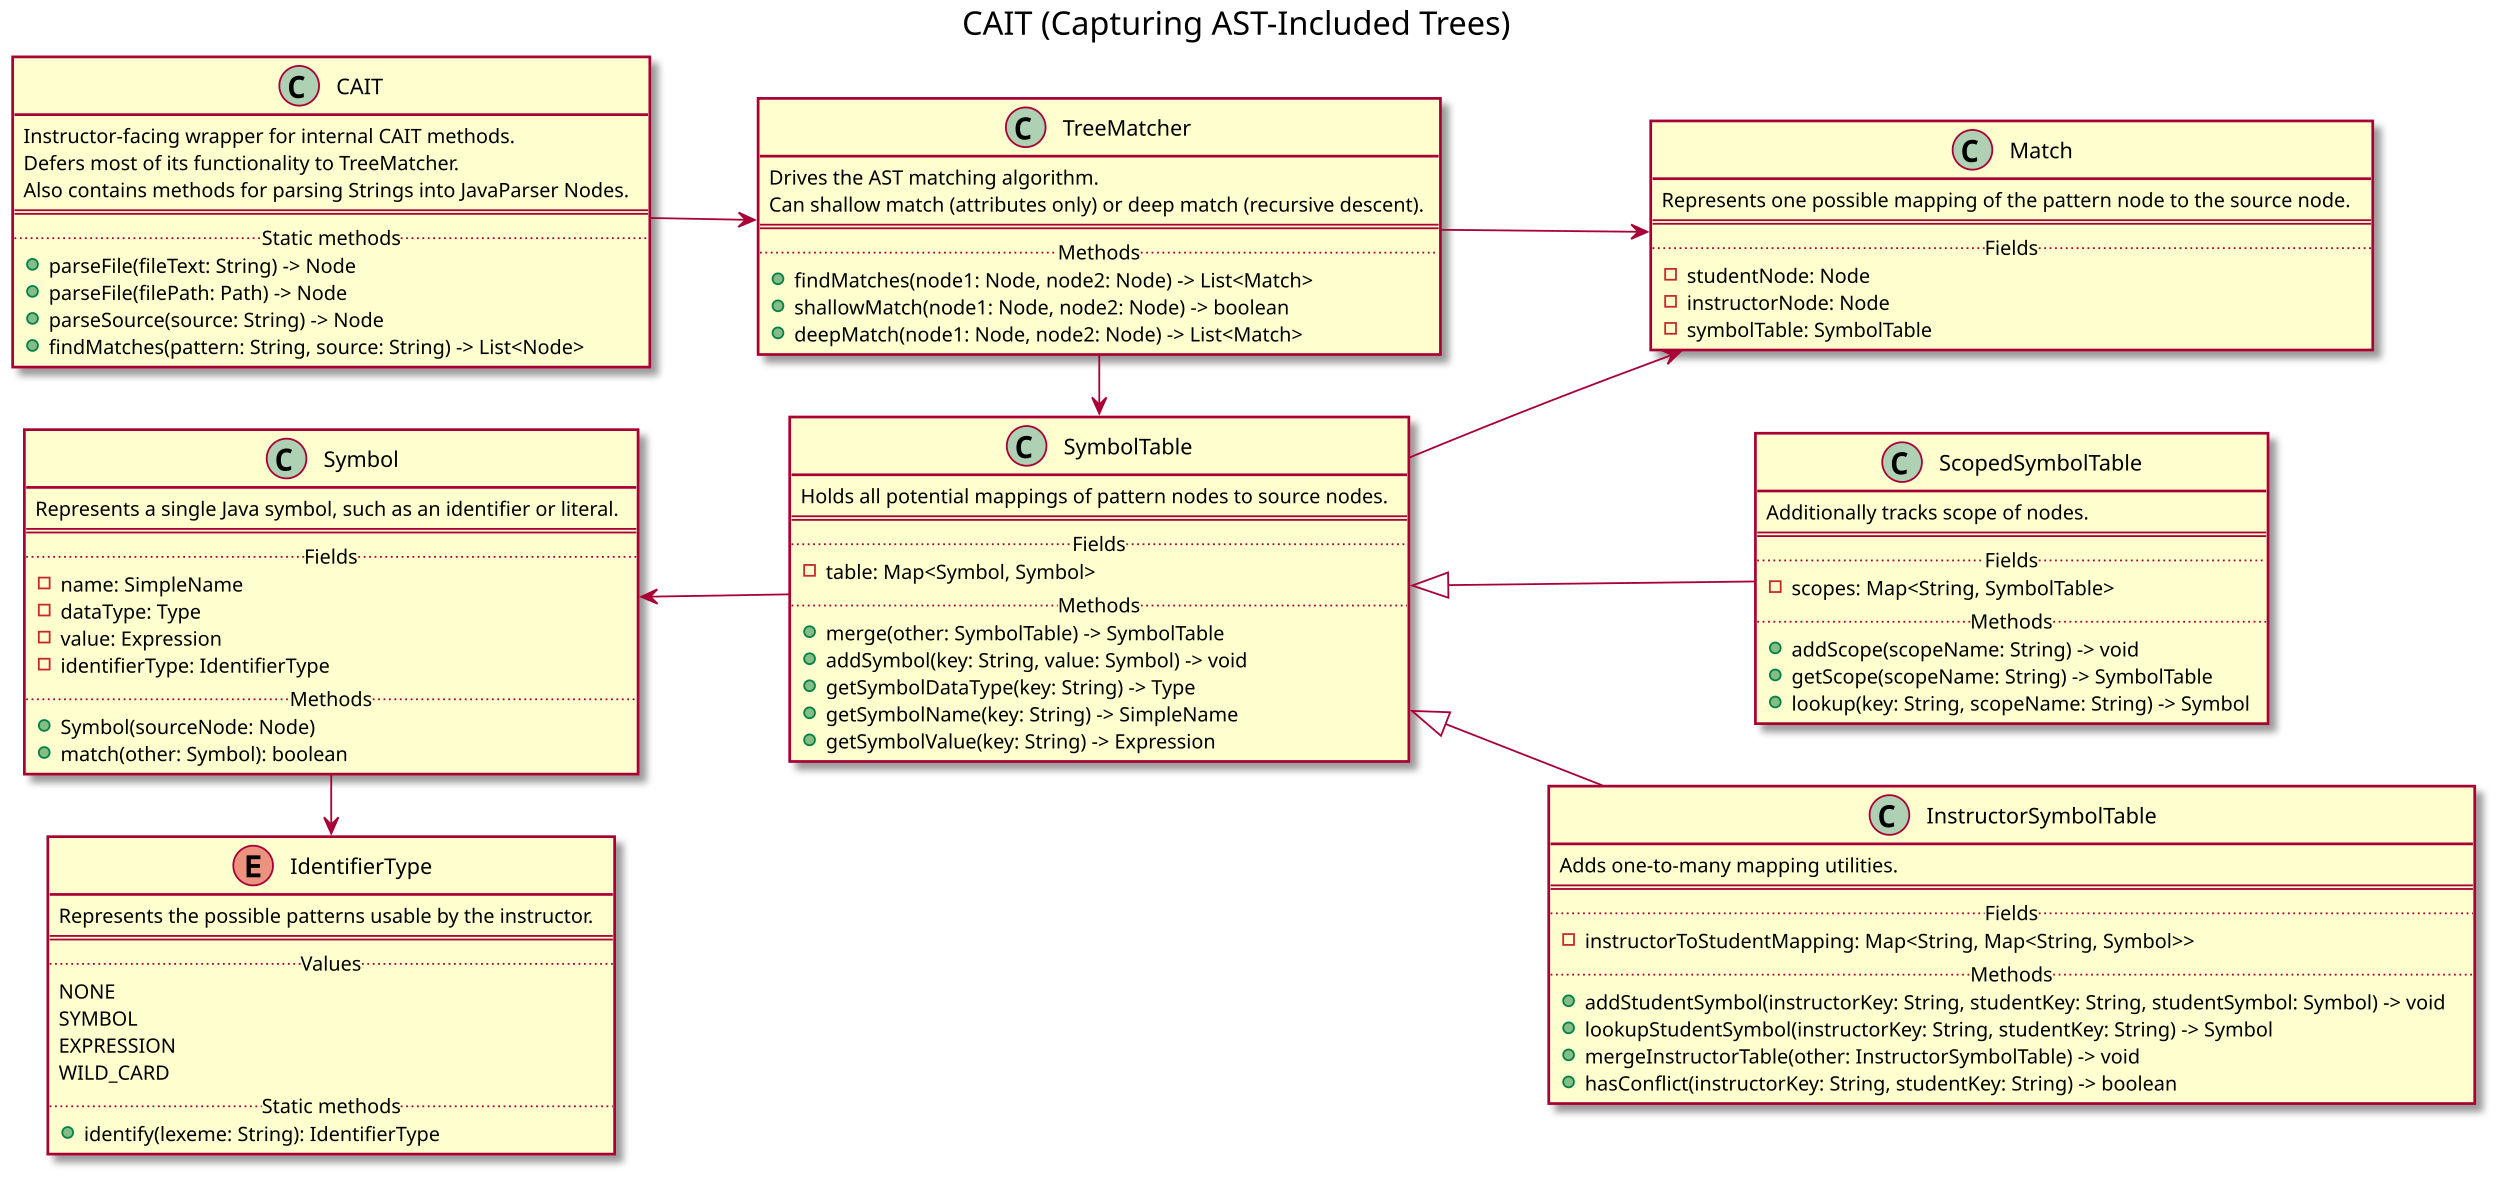
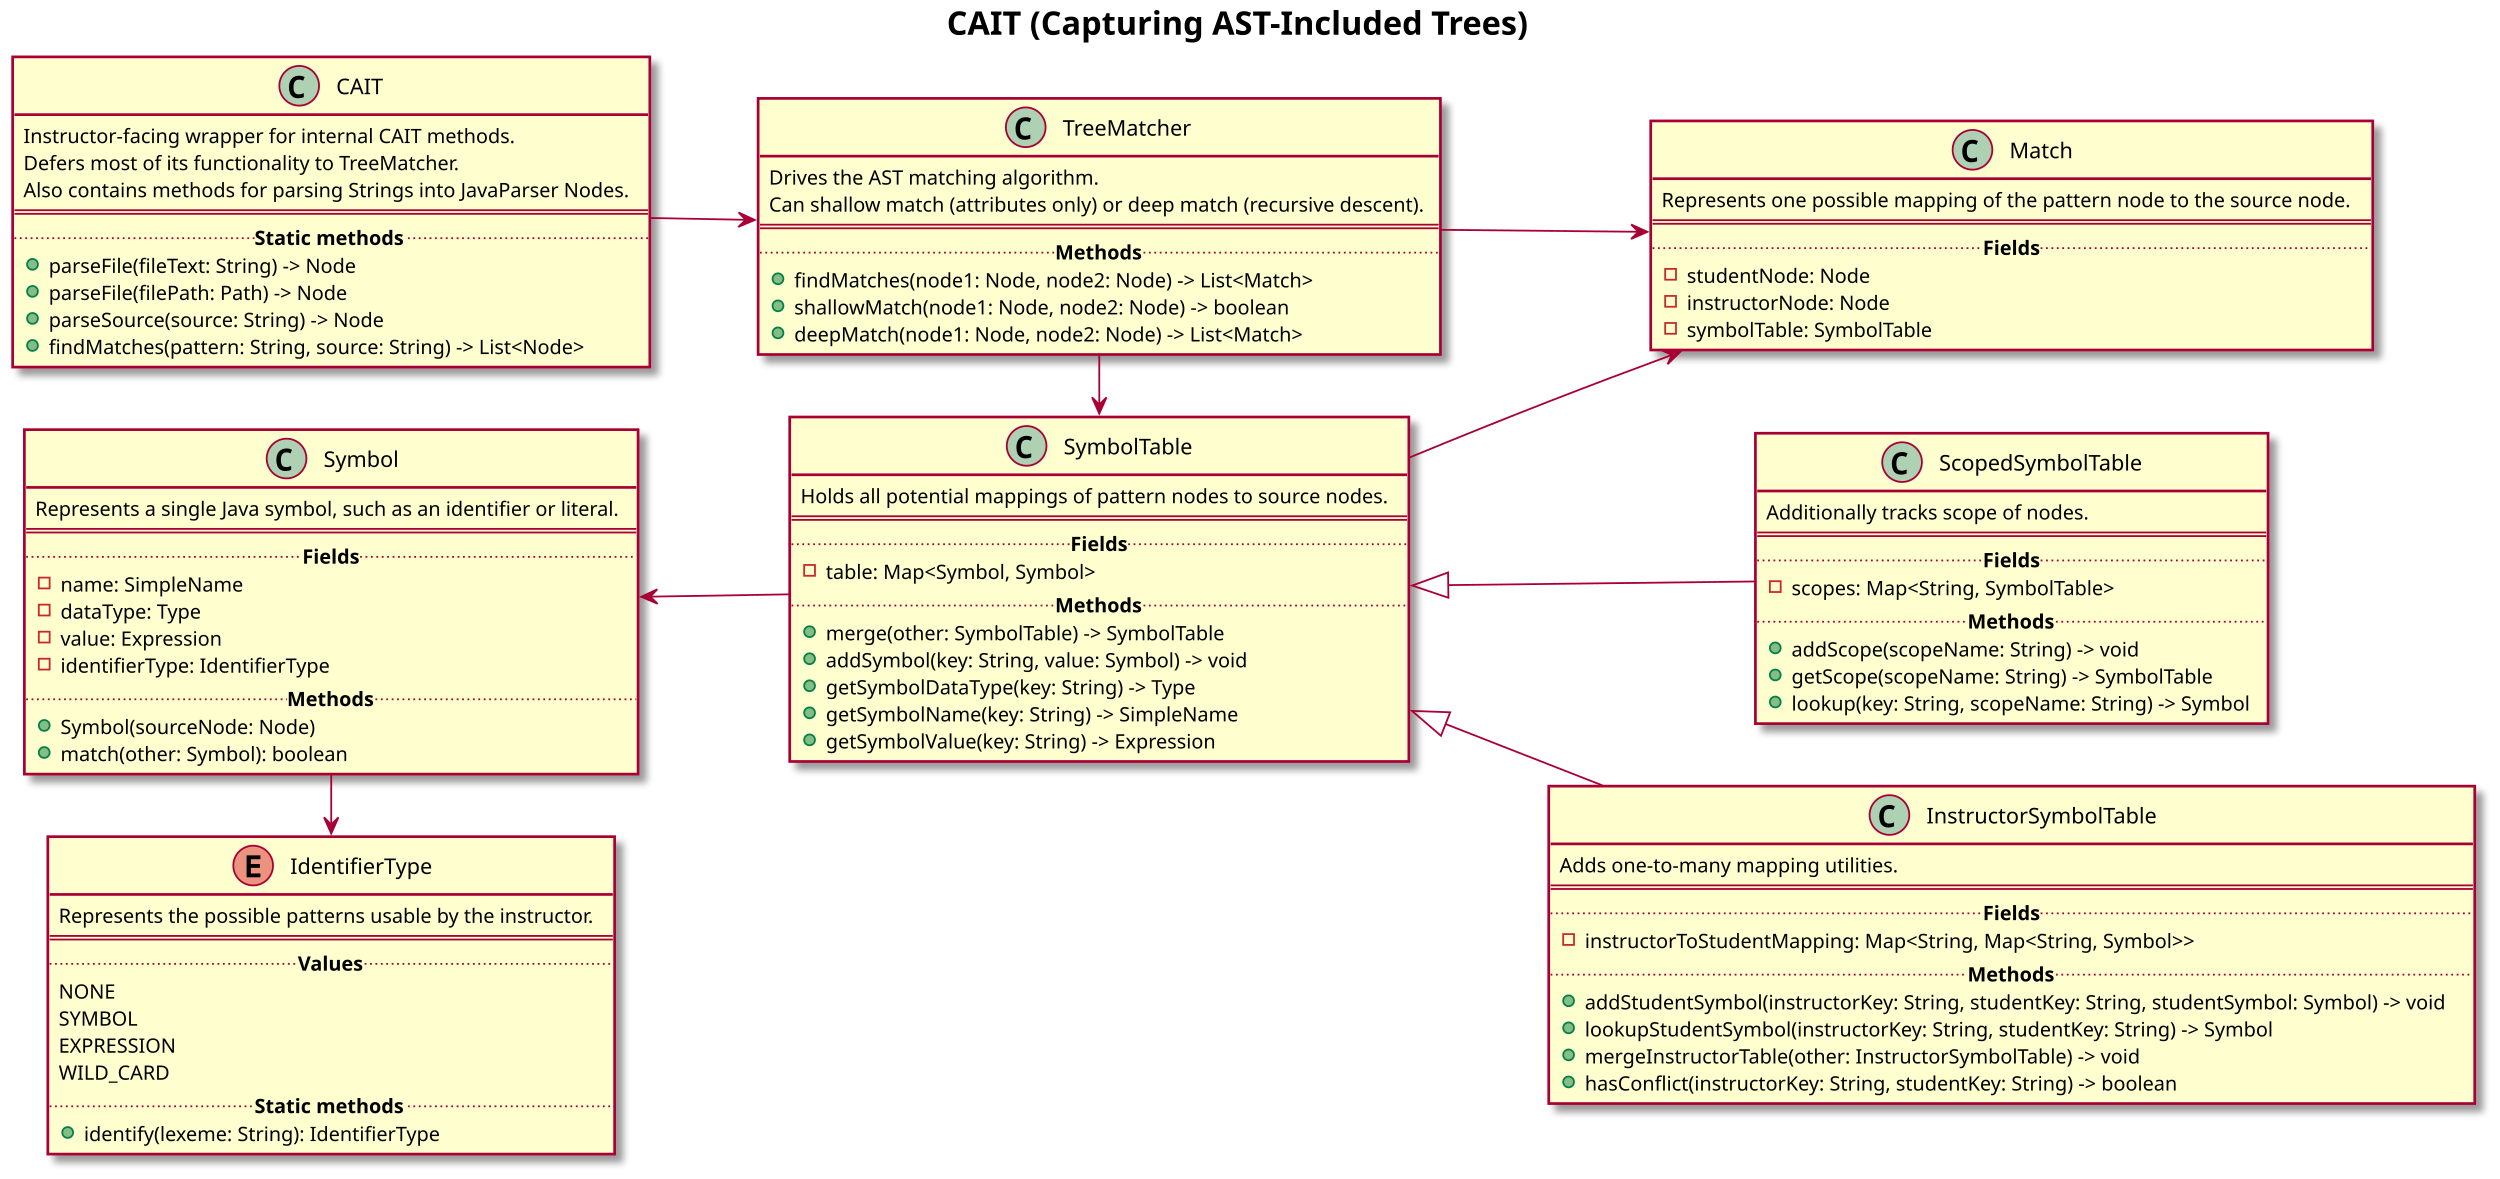
<svg xmlns="http://www.w3.org/2000/svg" contentScriptType="application/ecmascript" contentStyleType="text/css" height="653px" preserveAspectRatio="none" style="width:1385px;height:653px;" version="1.1" viewBox="0 0 1385 653" width="1385px" zoomAndPan="magnify">
  <defs>
-     <filter height="300%" id="fzi50mi8k3bl7" width="300%" x="-1" y="-1">
+     <filter height="300%" id="f17iw0mfngsf4l" width="300%" x="-1" y="-1">
      <feGaussianBlur result="blurOut" stdDeviation="2.0" />
      <feColorMatrix in="blurOut" result="blurOut2" type="matrix" values="0 0 0 0 0 0 0 0 0 0 0 0 0 0 0 0 0 0 .4 0" />
      <feOffset dx="4.0" dy="4.0" in="blurOut2" result="blurOut3" />
      <feBlend in="SourceGraphic" in2="blurOut3" mode="normal" />
    </filter>
  </defs>
  <g>
-     <text fill="#000000" font-family="sans-serif" font-size="18" lengthAdjust="spacing" textLength="306" x="533" y="19.242">CAIT (Capturing AST-Included Trees)</text>
-     <rect codeLine="6" fill="#FEFECE" filter="url(#fzi50mi8k3bl7)" height="171.855" id="CAIT" style="stroke:#A80036;stroke-width:1.5;" width="353" x="7" y="31.516" />
+     <text fill="#000000" font-family="sans-serif" font-size="18" font-weight="bold" lengthAdjust="spacing" textLength="323" x="524.5" y="19.242">CAIT (Capturing AST-Included Trees)</text>
+     <rect codeLine="6" fill="#FEFECE" filter="url(#f17iw0mfngsf4l)" height="171.855" id="CAIT" style="stroke:#A80036;stroke-width:1.5;" width="353" x="7" y="31.516" />
    <ellipse cx="165.75" cy="47.516" fill="#ADD1B2" rx="11" ry="11" style="stroke:#A80036;stroke-width:1.0;" />
    <path d="M165.219,54.438 Q163.469,54.438 162.328,53.703 Q161.203,52.953 160.641,51.61 Q160.094,50.25 160.094,48.453 Q160.094,46.422 160.75,44.969 Q161.406,43.516 162.688,42.735 Q163.969,41.953 165.844,41.953 Q166.734,41.953 167.406,42.141 Q168.078,42.313 168.766,42.657 L167.953,44.672 Q167.328,44.36 166.781,44.235 Q166.25,44.11 165.766,44.11 Q164.594,44.11 163.891,44.641 Q163.188,45.172 162.891,46.125 Q162.594,47.078 162.594,48.344 Q162.594,50.36 163.312,51.328 Q164.031,52.282 165.625,52.282 Q166.219,52.282 166.844,52.125 Q167.469,51.969 168.297,51.594 L168.297,53.813 Q167.562,54.125 166.766,54.282 Q165.984,54.438 165.219,54.438 Z " fill="#000000" />
    <text fill="#000000" font-family="sans-serif" font-size="12" lengthAdjust="spacing" textLength="27" x="186.25" y="52.172">CAIT</text>
    <line style="stroke:#A80036;stroke-width:1.5;" x1="8" x2="359" y1="63.516" y2="63.516" />
    <text fill="#000000" font-family="sans-serif" font-size="11" lengthAdjust="spacing" textLength="279" x="13" y="79.275">Instructor-facing wrapper for internal CAIT methods.</text>
    <text fill="#000000" font-family="sans-serif" font-size="11" lengthAdjust="spacing" textLength="247" x="13" y="94.257">Defers most of its functionality to TreeMatcher.</text>
    <text fill="#000000" font-family="sans-serif" font-size="11" lengthAdjust="spacing" textLength="341" x="13" y="109.239">Also contains methods for parsing Strings into JavaParser Nodes.</text>
    <line style="stroke:#A80036;stroke-width:1.0;" x1="8" x2="359" y1="116.462" y2="116.462" />
    <line style="stroke:#A80036;stroke-width:1.0;" x1="8" x2="359" y1="118.462" y2="118.462" />
    <ellipse cx="18" cy="146.443" fill="#84BE84" rx="3" ry="3" style="stroke:#038048;stroke-width:1.0;" />
    <text fill="#000000" font-family="sans-serif" font-size="11" lengthAdjust="spacing" textLength="173" x="27" y="151.202">parseFile(fileText: String) -&gt; Node</text>
    <ellipse cx="18" cy="161.425" fill="#84BE84" rx="3" ry="3" style="stroke:#038048;stroke-width:1.0;" />
    <text fill="#000000" font-family="sans-serif" font-size="11" lengthAdjust="spacing" textLength="167" x="27" y="166.184">parseFile(filePath: Path) -&gt; Node</text>
    <ellipse cx="18" cy="176.407" fill="#84BE84" rx="3" ry="3" style="stroke:#038048;stroke-width:1.0;" />
    <text fill="#000000" font-family="sans-serif" font-size="11" lengthAdjust="spacing" textLength="188" x="27" y="181.166">parseSource(source: String) -&gt; Node</text>
    <ellipse cx="18" cy="191.389" fill="#84BE84" rx="3" ry="3" style="stroke:#038048;stroke-width:1.0;" />
    <text fill="#000000" font-family="sans-serif" font-size="11" lengthAdjust="spacing" textLength="300" x="27" y="196.148">findMatches(pattern: String, source: String) -&gt; List&lt;Node&gt;</text>
-     <line style="stroke:#A80036;stroke-width:1.0;stroke-dasharray:1.0,2.0;" x1="8" x2="145" y1="131.952" y2="131.952" />
-     <text fill="#000000" font-family="sans-serif" font-size="11" lengthAdjust="spacing" textLength="77" x="145" y="135.72">Static methods</text>
-     <line style="stroke:#A80036;stroke-width:1.0;stroke-dasharray:1.0,2.0;" x1="222" x2="359" y1="131.952" y2="131.952" />
-     <rect codeLine="18" fill="#FEFECE" filter="url(#fzi50mi8k3bl7)" height="141.891" id="TreeMatcher" style="stroke:#A80036;stroke-width:1.5;" width="378" x="420" y="54.506" />
+     <line style="stroke:#A80036;stroke-width:1.0;stroke-dasharray:1.0,2.0;" x1="8" x2="141" y1="131.952" y2="131.952" />
+     <text fill="#000000" font-family="sans-serif" font-size="11" font-weight="bold" lengthAdjust="spacing" textLength="85" x="141" y="135.72">Static methods</text>
+     <line style="stroke:#A80036;stroke-width:1.0;stroke-dasharray:1.0,2.0;" x1="226" x2="359" y1="131.952" y2="131.952" />
+     <rect codeLine="18" fill="#FEFECE" filter="url(#f17iw0mfngsf4l)" height="141.891" id="TreeMatcher" style="stroke:#A80036;stroke-width:1.5;" width="378" x="420" y="54.506" />
    <ellipse cx="568.25" cy="70.506" fill="#ADD1B2" rx="11" ry="11" style="stroke:#A80036;stroke-width:1.0;" />
    <path d="M567.719,77.428 Q565.969,77.428 564.828,76.693 Q563.703,75.943 563.141,74.6 Q562.594,73.24 562.594,71.443 Q562.594,69.412 563.25,67.959 Q563.906,66.506 565.188,65.725 Q566.469,64.943 568.344,64.943 Q569.234,64.943 569.906,65.131 Q570.578,65.303 571.266,65.647 L570.453,67.662 Q569.828,67.35 569.281,67.225 Q568.75,67.1 568.266,67.1 Q567.094,67.1 566.391,67.631 Q565.688,68.162 565.391,69.115 Q565.094,70.068 565.094,71.334 Q565.094,73.35 565.812,74.318 Q566.531,75.272 568.125,75.272 Q568.719,75.272 569.344,75.115 Q569.969,74.959 570.797,74.584 L570.797,76.803 Q570.062,77.115 569.266,77.272 Q568.484,77.428 567.719,77.428 Z " fill="#000000" />
    <text fill="#000000" font-family="sans-serif" font-size="12" lengthAdjust="spacing" textLength="73" x="588.75" y="75.162">TreeMatcher</text>
    <line style="stroke:#A80036;stroke-width:1.5;" x1="421" x2="797" y1="86.506" y2="86.506" />
    <text fill="#000000" font-family="sans-serif" font-size="11" lengthAdjust="spacing" textLength="185" x="426" y="102.265">Drives the AST matching algorithm.</text>
    <text fill="#000000" font-family="sans-serif" font-size="11" lengthAdjust="spacing" textLength="366" x="426" y="117.247">Can shallow match (attributes only) or deep match (recursive descent).</text>
    <line style="stroke:#A80036;stroke-width:1.0;" x1="421" x2="797" y1="124.47" y2="124.47" />
    <line style="stroke:#A80036;stroke-width:1.0;" x1="421" x2="797" y1="126.47" y2="126.47" />
    <ellipse cx="431" cy="154.452" fill="#84BE84" rx="3" ry="3" style="stroke:#038048;stroke-width:1.0;" />
    <text fill="#000000" font-family="sans-serif" font-size="11" lengthAdjust="spacing" textLength="288" x="440" y="159.21">findMatches(node1: Node, node2: Node) -&gt; List&lt;Match&gt;</text>
    <ellipse cx="431" cy="169.433" fill="#84BE84" rx="3" ry="3" style="stroke:#038048;stroke-width:1.0;" />
    <text fill="#000000" font-family="sans-serif" font-size="11" lengthAdjust="spacing" textLength="277" x="440" y="174.192">shallowMatch(node1: Node, node2: Node) -&gt; boolean</text>
    <ellipse cx="431" cy="184.415" fill="#84BE84" rx="3" ry="3" style="stroke:#038048;stroke-width:1.0;" />
    <text fill="#000000" font-family="sans-serif" font-size="11" lengthAdjust="spacing" textLength="282" x="440" y="189.174">deepMatch(node1: Node, node2: Node) -&gt; List&lt;Match&gt;</text>
-     <line style="stroke:#A80036;stroke-width:1.0;stroke-dasharray:1.0,2.0;" x1="421" x2="586" y1="139.961" y2="139.961" />
-     <text fill="#000000" font-family="sans-serif" font-size="11" lengthAdjust="spacing" textLength="46" x="586" y="143.728">Methods</text>
-     <line style="stroke:#A80036;stroke-width:1.0;stroke-dasharray:1.0,2.0;" x1="632" x2="797" y1="139.961" y2="139.961" />
-     <rect codeLine="28" fill="#FEFECE" filter="url(#fzi50mi8k3bl7)" height="126.909" id="Match" style="stroke:#A80036;stroke-width:1.5;" width="400" x="914.5" y="66.996" />
+     <line style="stroke:#A80036;stroke-width:1.0;stroke-dasharray:1.0,2.0;" x1="421" x2="584.5" y1="139.961" y2="139.961" />
+     <text fill="#000000" font-family="sans-serif" font-size="11" font-weight="bold" lengthAdjust="spacing" textLength="49" x="584.5" y="143.728">Methods</text>
+     <line style="stroke:#A80036;stroke-width:1.0;stroke-dasharray:1.0,2.0;" x1="633.5" x2="797" y1="139.961" y2="139.961" />
+     <rect codeLine="28" fill="#FEFECE" filter="url(#f17iw0mfngsf4l)" height="126.909" id="Match" style="stroke:#A80036;stroke-width:1.5;" width="400" x="914.5" y="66.996" />
    <ellipse cx="1092.75" cy="82.996" fill="#ADD1B2" rx="11" ry="11" style="stroke:#A80036;stroke-width:1.0;" />
    <path d="M1092.219,89.918 Q1090.469,89.918 1089.328,89.183 Q1088.203,88.433 1087.641,87.09 Q1087.094,85.73 1087.094,83.933 Q1087.094,81.902 1087.75,80.449 Q1088.406,78.996 1089.688,78.215 Q1090.969,77.433 1092.844,77.433 Q1093.734,77.433 1094.406,77.621 Q1095.078,77.793 1095.766,78.136 L1094.953,80.152 Q1094.328,79.84 1093.781,79.715 Q1093.25,79.59 1092.766,79.59 Q1091.594,79.59 1090.891,80.121 Q1090.188,80.652 1089.891,81.605 Q1089.594,82.558 1089.594,83.824 Q1089.594,85.84 1090.312,86.808 Q1091.031,87.761 1092.625,87.761 Q1093.219,87.761 1093.844,87.605 Q1094.469,87.449 1095.297,87.074 L1095.297,89.293 Q1094.562,89.605 1093.766,89.761 Q1092.984,89.918 1092.219,89.918 Z " fill="#000000" />
    <text fill="#000000" font-family="sans-serif" font-size="12" lengthAdjust="spacing" textLength="35" x="1113.25" y="87.652">Match</text>
    <line style="stroke:#A80036;stroke-width:1.5;" x1="915.5" x2="1313.5" y1="98.996" y2="98.996" />
    <text fill="#000000" font-family="sans-serif" font-size="11" lengthAdjust="spacing" textLength="388" x="920.5" y="114.755">Represents one possible mapping of the pattern node to the source node.</text>
    <line style="stroke:#A80036;stroke-width:1.0;" x1="915.5" x2="1313.5" y1="121.978" y2="121.978" />
    <line style="stroke:#A80036;stroke-width:1.0;" x1="915.5" x2="1313.5" y1="123.978" y2="123.978" />
    <rect fill="none" height="6" style="stroke:#C82930;stroke-width:1.0;" width="6" x="922.5" y="148.96" />
    <text fill="#000000" font-family="sans-serif" font-size="11" lengthAdjust="spacing" textLength="102" x="934.5" y="156.719">studentNode: Node</text>
    <rect fill="none" height="6" style="stroke:#C82930;stroke-width:1.0;" width="6" x="922.5" y="163.941" />
    <text fill="#000000" font-family="sans-serif" font-size="11" lengthAdjust="spacing" textLength="114" x="934.5" y="171.7">instructorNode: Node</text>
    <rect fill="none" height="6" style="stroke:#C82930;stroke-width:1.0;" width="6" x="922.5" y="178.923" />
    <text fill="#000000" font-family="sans-serif" font-size="11" lengthAdjust="spacing" textLength="139" x="934.5" y="186.682">symbolTable: SymbolTable</text>
-     <line style="stroke:#A80036;stroke-width:1.0;stroke-dasharray:1.0,2.0;" x1="915.5" x2="1099.5" y1="137.469" y2="137.469" />
-     <text fill="#000000" font-family="sans-serif" font-size="11" lengthAdjust="spacing" textLength="30" x="1099.5" y="141.237">Fields</text>
-     <line style="stroke:#A80036;stroke-width:1.0;stroke-dasharray:1.0,2.0;" x1="1129.5" x2="1313.5" y1="137.469" y2="137.469" />
-     <rect codeLine="37" fill="#FEFECE" filter="url(#fzi50mi8k3bl7)" height="190.837" id="SymbolTable" style="stroke:#A80036;stroke-width:1.5;" width="343" x="437.5" y="231.026" />
+     <line style="stroke:#A80036;stroke-width:1.0;stroke-dasharray:1.0,2.0;" x1="915.5" x2="1098.5" y1="137.469" y2="137.469" />
+     <text fill="#000000" font-family="sans-serif" font-size="11" font-weight="bold" lengthAdjust="spacing" textLength="32" x="1098.5" y="141.237">Fields</text>
+     <line style="stroke:#A80036;stroke-width:1.0;stroke-dasharray:1.0,2.0;" x1="1130.5" x2="1313.5" y1="137.469" y2="137.469" />
+     <rect codeLine="37" fill="#FEFECE" filter="url(#f17iw0mfngsf4l)" height="190.837" id="SymbolTable" style="stroke:#A80036;stroke-width:1.5;" width="343" x="437.5" y="231.026" />
    <ellipse cx="568.75" cy="247.026" fill="#ADD1B2" rx="11" ry="11" style="stroke:#A80036;stroke-width:1.0;" />
    <path d="M568.219,253.948 Q566.469,253.948 565.328,253.213 Q564.203,252.463 563.641,251.12 Q563.094,249.76 563.094,247.963 Q563.094,245.932 563.75,244.479 Q564.406,243.026 565.688,242.245 Q566.969,241.463 568.844,241.463 Q569.734,241.463 570.406,241.651 Q571.078,241.823 571.766,242.167 L570.953,244.182 Q570.328,243.87 569.781,243.745 Q569.25,243.62 568.766,243.62 Q567.594,243.62 566.891,244.151 Q566.188,244.682 565.891,245.635 Q565.594,246.588 565.594,247.854 Q565.594,249.87 566.312,250.838 Q567.031,251.792 568.625,251.792 Q569.219,251.792 569.844,251.635 Q570.469,251.479 571.297,251.104 L571.297,253.323 Q570.562,253.635 569.766,253.792 Q568.984,253.948 568.219,253.948 Z " fill="#000000" />
    <text fill="#000000" font-family="sans-serif" font-size="12" lengthAdjust="spacing" textLength="72" x="589.25" y="251.682">SymbolTable</text>
    <line style="stroke:#A80036;stroke-width:1.5;" x1="438.5" x2="779.5" y1="263.026" y2="263.026" />
    <text fill="#000000" font-family="sans-serif" font-size="11" lengthAdjust="spacing" textLength="331" x="443.5" y="278.785">Holds all potential mappings of pattern nodes to source nodes.</text>
    <line style="stroke:#A80036;stroke-width:1.0;" x1="438.5" x2="779.5" y1="286.008" y2="286.008" />
    <line style="stroke:#A80036;stroke-width:1.0;" x1="438.5" x2="779.5" y1="288.008" y2="288.008" />
    <rect fill="none" height="6" style="stroke:#C82930;stroke-width:1.0;" width="6" x="445.5" y="312.99" />
    <text fill="#000000" font-family="sans-serif" font-size="11" lengthAdjust="spacing" textLength="151" x="457.5" y="320.748">table: Map&lt;Symbol, Symbol&gt;</text>
-     <line style="stroke:#A80036;stroke-width:1.0;stroke-dasharray:1.0,2.0;" x1="438.5" x2="594" y1="301.499" y2="301.499" />
-     <text fill="#000000" font-family="sans-serif" font-size="11" lengthAdjust="spacing" textLength="30" x="594" y="305.267">Fields</text>
-     <line style="stroke:#A80036;stroke-width:1.0;stroke-dasharray:1.0,2.0;" x1="624" x2="779.5" y1="301.499" y2="301.499" />
+     <line style="stroke:#A80036;stroke-width:1.0;stroke-dasharray:1.0,2.0;" x1="438.5" x2="593" y1="301.499" y2="301.499" />
+     <text fill="#000000" font-family="sans-serif" font-size="11" font-weight="bold" lengthAdjust="spacing" textLength="32" x="593" y="305.267">Fields</text>
+     <line style="stroke:#A80036;stroke-width:1.0;stroke-dasharray:1.0,2.0;" x1="625" x2="779.5" y1="301.499" y2="301.499" />
    <ellipse cx="448.5" cy="349.953" fill="#84BE84" rx="3" ry="3" style="stroke:#038048;stroke-width:1.0;" />
    <text fill="#000000" font-family="sans-serif" font-size="11" lengthAdjust="spacing" textLength="225" x="457.5" y="354.712">merge(other: SymbolTable) -&gt; SymbolTable</text>
    <ellipse cx="448.5" cy="364.935" fill="#84BE84" rx="3" ry="3" style="stroke:#038048;stroke-width:1.0;" />
    <text fill="#000000" font-family="sans-serif" font-size="11" lengthAdjust="spacing" textLength="239" x="457.5" y="369.694">addSymbol(key: String, value: Symbol) -&gt; void</text>
    <ellipse cx="448.5" cy="379.917" fill="#84BE84" rx="3" ry="3" style="stroke:#038048;stroke-width:1.0;" />
    <text fill="#000000" font-family="sans-serif" font-size="11" lengthAdjust="spacing" textLength="208" x="457.5" y="384.676">getSymbolDataType(key: String) -&gt; Type</text>
    <ellipse cx="448.5" cy="394.899" fill="#84BE84" rx="3" ry="3" style="stroke:#038048;stroke-width:1.0;" />
    <text fill="#000000" font-family="sans-serif" font-size="11" lengthAdjust="spacing" textLength="229" x="457.5" y="399.658">getSymbolName(key: String) -&gt; SimpleName</text>
    <ellipse cx="448.5" cy="409.881" fill="#84BE84" rx="3" ry="3" style="stroke:#038048;stroke-width:1.0;" />
    <text fill="#000000" font-family="sans-serif" font-size="11" lengthAdjust="spacing" textLength="220" x="457.5" y="414.64">getSymbolValue(key: String) -&gt; Expression</text>
-     <line style="stroke:#A80036;stroke-width:1.0;stroke-dasharray:1.0,2.0;" x1="438.5" x2="586" y1="335.462" y2="335.462" />
-     <text fill="#000000" font-family="sans-serif" font-size="11" lengthAdjust="spacing" textLength="46" x="586" y="339.23">Methods</text>
-     <line style="stroke:#A80036;stroke-width:1.0;stroke-dasharray:1.0,2.0;" x1="632" x2="779.5" y1="335.462" y2="335.462" />
-     <rect codeLine="50" fill="#FEFECE" filter="url(#fzi50mi8k3bl7)" height="175.855" id="InstructorSymbolTable" style="stroke:#A80036;stroke-width:1.5;" width="513" x="858" y="435.516" />
+     <line style="stroke:#A80036;stroke-width:1.0;stroke-dasharray:1.0,2.0;" x1="438.5" x2="584.5" y1="335.462" y2="335.462" />
+     <text fill="#000000" font-family="sans-serif" font-size="11" font-weight="bold" lengthAdjust="spacing" textLength="49" x="584.5" y="339.23">Methods</text>
+     <line style="stroke:#A80036;stroke-width:1.0;stroke-dasharray:1.0,2.0;" x1="633.5" x2="779.5" y1="335.462" y2="335.462" />
+     <rect codeLine="50" fill="#FEFECE" filter="url(#f17iw0mfngsf4l)" height="175.855" id="InstructorSymbolTable" style="stroke:#A80036;stroke-width:1.5;" width="513" x="858" y="435.516" />
    <ellipse cx="1046.75" cy="451.516" fill="#ADD1B2" rx="11" ry="11" style="stroke:#A80036;stroke-width:1.0;" />
    <path d="M1046.219,458.438 Q1044.469,458.438 1043.328,457.703 Q1042.203,456.953 1041.641,455.61 Q1041.094,454.25 1041.094,452.453 Q1041.094,450.422 1041.75,448.969 Q1042.406,447.516 1043.688,446.735 Q1044.969,445.953 1046.844,445.953 Q1047.734,445.953 1048.406,446.141 Q1049.078,446.313 1049.766,446.656 L1048.953,448.672 Q1048.328,448.36 1047.781,448.235 Q1047.25,448.11 1046.766,448.11 Q1045.594,448.11 1044.891,448.641 Q1044.188,449.172 1043.891,450.125 Q1043.594,451.078 1043.594,452.344 Q1043.594,454.36 1044.312,455.328 Q1045.031,456.281 1046.625,456.281 Q1047.219,456.281 1047.844,456.125 Q1048.469,455.969 1049.297,455.594 L1049.297,457.813 Q1048.562,458.125 1047.766,458.281 Q1046.984,458.438 1046.219,458.438 Z " fill="#000000" />
    <text fill="#000000" font-family="sans-serif" font-size="12" lengthAdjust="spacing" textLength="127" x="1067.25" y="456.172">InstructorSymbolTable</text>
    <line style="stroke:#A80036;stroke-width:1.5;" x1="859" x2="1370" y1="467.516" y2="467.516" />
    <text fill="#000000" font-family="sans-serif" font-size="11" lengthAdjust="spacing" textLength="191" x="864" y="483.275">Adds one-to-many mapping utilities.</text>
    <line style="stroke:#A80036;stroke-width:1.0;" x1="859" x2="1370" y1="490.498" y2="490.498" />
    <line style="stroke:#A80036;stroke-width:1.0;" x1="859" x2="1370" y1="492.498" y2="492.498" />
    <rect fill="none" height="6" style="stroke:#C82930;stroke-width:1.0;" width="6" x="866" y="517.48" />
    <text fill="#000000" font-family="sans-serif" font-size="11" lengthAdjust="spacing" textLength="344" x="878" y="525.239">instructorToStudentMapping: Map&lt;String, Map&lt;String, Symbol&gt;&gt;</text>
-     <line style="stroke:#A80036;stroke-width:1.0;stroke-dasharray:1.0,2.0;" x1="859" x2="1099.5" y1="505.989" y2="505.989" />
-     <text fill="#000000" font-family="sans-serif" font-size="11" lengthAdjust="spacing" textLength="30" x="1099.5" y="509.757">Fields</text>
-     <line style="stroke:#A80036;stroke-width:1.0;stroke-dasharray:1.0,2.0;" x1="1129.5" x2="1370" y1="505.989" y2="505.989" />
+     <line style="stroke:#A80036;stroke-width:1.0;stroke-dasharray:1.0,2.0;" x1="859" x2="1098.5" y1="505.989" y2="505.989" />
+     <text fill="#000000" font-family="sans-serif" font-size="11" font-weight="bold" lengthAdjust="spacing" textLength="32" x="1098.5" y="509.757">Fields</text>
+     <line style="stroke:#A80036;stroke-width:1.0;stroke-dasharray:1.0,2.0;" x1="1130.5" x2="1370" y1="505.989" y2="505.989" />
    <ellipse cx="869" cy="554.443" fill="#84BE84" rx="3" ry="3" style="stroke:#038048;stroke-width:1.0;" />
    <text fill="#000000" font-family="sans-serif" font-size="11" lengthAdjust="spacing" textLength="487" x="878" y="559.202">addStudentSymbol(instructorKey: String, studentKey: String, studentSymbol: Symbol) -&gt; void</text>
    <ellipse cx="869" cy="569.425" fill="#84BE84" rx="3" ry="3" style="stroke:#038048;stroke-width:1.0;" />
    <text fill="#000000" font-family="sans-serif" font-size="11" lengthAdjust="spacing" textLength="390" x="878" y="574.184">lookupStudentSymbol(instructorKey: String, studentKey: String) -&gt; Symbol</text>
    <ellipse cx="869" cy="584.407" fill="#84BE84" rx="3" ry="3" style="stroke:#038048;stroke-width:1.0;" />
    <text fill="#000000" font-family="sans-serif" font-size="11" lengthAdjust="spacing" textLength="315" x="878" y="589.166">mergeInstructorTable(other: InstructorSymbolTable) -&gt; void</text>
    <ellipse cx="869" cy="599.389" fill="#84BE84" rx="3" ry="3" style="stroke:#038048;stroke-width:1.0;" />
    <text fill="#000000" font-family="sans-serif" font-size="11" lengthAdjust="spacing" textLength="335" x="878" y="604.148">hasConflict(instructorKey: String, studentKey: String) -&gt; boolean</text>
-     <line style="stroke:#A80036;stroke-width:1.0;stroke-dasharray:1.0,2.0;" x1="859" x2="1091.5" y1="539.952" y2="539.952" />
-     <text fill="#000000" font-family="sans-serif" font-size="11" lengthAdjust="spacing" textLength="46" x="1091.5" y="543.72">Methods</text>
-     <line style="stroke:#A80036;stroke-width:1.0;stroke-dasharray:1.0,2.0;" x1="1137.5" x2="1370" y1="539.952" y2="539.952" />
-     <rect codeLine="62" fill="#FEFECE" filter="url(#fzi50mi8k3bl7)" height="160.873" id="ScopedSymbolTable" style="stroke:#A80036;stroke-width:1.5;" width="284" x="972.5" y="240.016" />
+     <line style="stroke:#A80036;stroke-width:1.0;stroke-dasharray:1.0,2.0;" x1="859" x2="1090" y1="539.952" y2="539.952" />
+     <text fill="#000000" font-family="sans-serif" font-size="11" font-weight="bold" lengthAdjust="spacing" textLength="49" x="1090" y="543.72">Methods</text>
+     <line style="stroke:#A80036;stroke-width:1.0;stroke-dasharray:1.0,2.0;" x1="1139" x2="1370" y1="539.952" y2="539.952" />
+     <rect codeLine="62" fill="#FEFECE" filter="url(#f17iw0mfngsf4l)" height="160.873" id="ScopedSymbolTable" style="stroke:#A80036;stroke-width:1.5;" width="284" x="972.5" y="240.016" />
    <ellipse cx="1053.75" cy="256.016" fill="#ADD1B2" rx="11" ry="11" style="stroke:#A80036;stroke-width:1.0;" />
    <path d="M1053.219,262.938 Q1051.469,262.938 1050.328,262.203 Q1049.203,261.453 1048.641,260.11 Q1048.094,258.75 1048.094,256.953 Q1048.094,254.922 1048.75,253.469 Q1049.406,252.016 1050.688,251.235 Q1051.969,250.453 1053.844,250.453 Q1054.734,250.453 1055.406,250.641 Q1056.078,250.813 1056.766,251.156 L1055.953,253.172 Q1055.328,252.86 1054.781,252.735 Q1054.25,252.61 1053.766,252.61 Q1052.594,252.61 1051.891,253.141 Q1051.188,253.672 1050.891,254.625 Q1050.594,255.578 1050.594,256.844 Q1050.594,258.86 1051.312,259.828 Q1052.031,260.781 1053.625,260.781 Q1054.219,260.781 1054.844,260.625 Q1055.469,260.469 1056.297,260.094 L1056.297,262.313 Q1055.562,262.625 1054.766,262.781 Q1053.984,262.938 1053.219,262.938 Z " fill="#000000" />
    <text fill="#000000" font-family="sans-serif" font-size="12" lengthAdjust="spacing" textLength="113" x="1074.25" y="260.672">ScopedSymbolTable</text>
    <line style="stroke:#A80036;stroke-width:1.5;" x1="973.5" x2="1255.5" y1="272.016" y2="272.016" />
    <text fill="#000000" font-family="sans-serif" font-size="11" lengthAdjust="spacing" textLength="182" x="978.5" y="287.775">Additionally tracks scope of nodes.</text>
    <line style="stroke:#A80036;stroke-width:1.0;" x1="973.5" x2="1255.5" y1="294.998" y2="294.998" />
    <line style="stroke:#A80036;stroke-width:1.0;" x1="973.5" x2="1255.5" y1="296.998" y2="296.998" />
    <rect fill="none" height="6" style="stroke:#C82930;stroke-width:1.0;" width="6" x="980.5" y="321.98" />
    <text fill="#000000" font-family="sans-serif" font-size="11" lengthAdjust="spacing" textLength="181" x="992.5" y="329.738">scopes: Map&lt;String, SymbolTable&gt;</text>
-     <line style="stroke:#A80036;stroke-width:1.0;stroke-dasharray:1.0,2.0;" x1="973.5" x2="1099.5" y1="310.489" y2="310.489" />
-     <text fill="#000000" font-family="sans-serif" font-size="11" lengthAdjust="spacing" textLength="30" x="1099.5" y="314.257">Fields</text>
-     <line style="stroke:#A80036;stroke-width:1.0;stroke-dasharray:1.0,2.0;" x1="1129.5" x2="1255.5" y1="310.489" y2="310.489" />
+     <line style="stroke:#A80036;stroke-width:1.0;stroke-dasharray:1.0,2.0;" x1="973.5" x2="1098.5" y1="310.489" y2="310.489" />
+     <text fill="#000000" font-family="sans-serif" font-size="11" font-weight="bold" lengthAdjust="spacing" textLength="32" x="1098.5" y="314.257">Fields</text>
+     <line style="stroke:#A80036;stroke-width:1.0;stroke-dasharray:1.0,2.0;" x1="1130.5" x2="1255.5" y1="310.489" y2="310.489" />
    <ellipse cx="983.5" cy="358.943" fill="#84BE84" rx="3" ry="3" style="stroke:#038048;stroke-width:1.0;" />
    <text fill="#000000" font-family="sans-serif" font-size="11" lengthAdjust="spacing" textLength="194" x="992.5" y="363.702">addScope(scopeName: String) -&gt; void</text>
    <ellipse cx="983.5" cy="373.925" fill="#84BE84" rx="3" ry="3" style="stroke:#038048;stroke-width:1.0;" />
    <text fill="#000000" font-family="sans-serif" font-size="11" lengthAdjust="spacing" textLength="235" x="992.5" y="378.684">getScope(scopeName: String) -&gt; SymbolTable</text>
    <ellipse cx="983.5" cy="388.907" fill="#84BE84" rx="3" ry="3" style="stroke:#038048;stroke-width:1.0;" />
    <text fill="#000000" font-family="sans-serif" font-size="11" lengthAdjust="spacing" textLength="258" x="992.5" y="393.666">lookup(key: String, scopeName: String) -&gt; Symbol</text>
-     <line style="stroke:#A80036;stroke-width:1.0;stroke-dasharray:1.0,2.0;" x1="973.5" x2="1091.5" y1="344.452" y2="344.452" />
-     <text fill="#000000" font-family="sans-serif" font-size="11" lengthAdjust="spacing" textLength="46" x="1091.5" y="348.22">Methods</text>
-     <line style="stroke:#A80036;stroke-width:1.0;stroke-dasharray:1.0,2.0;" x1="1137.5" x2="1255.5" y1="344.452" y2="344.452" />
-     <rect codeLine="73" fill="#FEFECE" filter="url(#fzi50mi8k3bl7)" height="190.837" id="Symbol" style="stroke:#A80036;stroke-width:1.5;" width="340" x="13.5" y="238.026" />
+     <line style="stroke:#A80036;stroke-width:1.0;stroke-dasharray:1.0,2.0;" x1="973.5" x2="1090" y1="344.452" y2="344.452" />
+     <text fill="#000000" font-family="sans-serif" font-size="11" font-weight="bold" lengthAdjust="spacing" textLength="49" x="1090" y="348.22">Methods</text>
+     <line style="stroke:#A80036;stroke-width:1.0;stroke-dasharray:1.0,2.0;" x1="1139" x2="1255.5" y1="344.452" y2="344.452" />
+     <rect codeLine="73" fill="#FEFECE" filter="url(#f17iw0mfngsf4l)" height="190.837" id="Symbol" style="stroke:#A80036;stroke-width:1.5;" width="340" x="13.5" y="238.026" />
    <ellipse cx="158.75" cy="254.026" fill="#ADD1B2" rx="11" ry="11" style="stroke:#A80036;stroke-width:1.0;" />
    <path d="M158.219,260.948 Q156.469,260.948 155.328,260.213 Q154.203,259.463 153.641,258.12 Q153.094,256.76 153.094,254.963 Q153.094,252.932 153.75,251.479 Q154.406,250.026 155.688,249.245 Q156.969,248.463 158.844,248.463 Q159.734,248.463 160.406,248.651 Q161.078,248.823 161.766,249.167 L160.953,251.182 Q160.328,250.87 159.781,250.745 Q159.25,250.62 158.766,250.62 Q157.594,250.62 156.891,251.151 Q156.188,251.682 155.891,252.635 Q155.594,253.588 155.594,254.854 Q155.594,256.87 156.312,257.838 Q157.031,258.791 158.625,258.791 Q159.219,258.791 159.844,258.635 Q160.469,258.479 161.297,258.104 L161.297,260.323 Q160.562,260.635 159.766,260.791 Q158.984,260.948 158.219,260.948 Z " fill="#000000" />
    <text fill="#000000" font-family="sans-serif" font-size="12" lengthAdjust="spacing" textLength="41" x="179.25" y="258.682">Symbol</text>
    <line style="stroke:#A80036;stroke-width:1.5;" x1="14.5" x2="352.5" y1="270.026" y2="270.026" />
    <text fill="#000000" font-family="sans-serif" font-size="11" lengthAdjust="spacing" textLength="328" x="19.5" y="285.785">Represents a single Java symbol, such as an identifier or literal.</text>
    <line style="stroke:#A80036;stroke-width:1.0;" x1="14.5" x2="352.5" y1="293.008" y2="293.008" />
    <line style="stroke:#A80036;stroke-width:1.0;" x1="14.5" x2="352.5" y1="295.008" y2="295.008" />
    <rect fill="none" height="6" style="stroke:#C82930;stroke-width:1.0;" width="6" x="21.5" y="319.99" />
    <text fill="#000000" font-family="sans-serif" font-size="11" lengthAdjust="spacing" textLength="100" x="33.5" y="327.748">name: SimpleName</text>
    <rect fill="none" height="6" style="stroke:#C82930;stroke-width:1.0;" width="6" x="21.5" y="334.971" />
    <text fill="#000000" font-family="sans-serif" font-size="11" lengthAdjust="spacing" textLength="79" x="33.5" y="342.73">dataType: Type</text>
    <rect fill="none" height="6" style="stroke:#C82930;stroke-width:1.0;" width="6" x="21.5" y="349.953" />
    <text fill="#000000" font-family="sans-serif" font-size="11" lengthAdjust="spacing" textLength="91" x="33.5" y="357.712">value: Expression</text>
    <rect fill="none" height="6" style="stroke:#C82930;stroke-width:1.0;" width="6" x="21.5" y="364.935" />
    <text fill="#000000" font-family="sans-serif" font-size="11" lengthAdjust="spacing" textLength="153" x="33.5" y="372.694">identifierType: IdentifierType</text>
-     <line style="stroke:#A80036;stroke-width:1.0;stroke-dasharray:1.0,2.0;" x1="14.5" x2="168.5" y1="308.499" y2="308.499" />
-     <text fill="#000000" font-family="sans-serif" font-size="11" lengthAdjust="spacing" textLength="30" x="168.5" y="312.267">Fields</text>
-     <line style="stroke:#A80036;stroke-width:1.0;stroke-dasharray:1.0,2.0;" x1="198.5" x2="352.5" y1="308.499" y2="308.499" />
+     <line style="stroke:#A80036;stroke-width:1.0;stroke-dasharray:1.0,2.0;" x1="14.5" x2="167.5" y1="308.499" y2="308.499" />
+     <text fill="#000000" font-family="sans-serif" font-size="11" font-weight="bold" lengthAdjust="spacing" textLength="32" x="167.5" y="312.267">Fields</text>
+     <line style="stroke:#A80036;stroke-width:1.0;stroke-dasharray:1.0,2.0;" x1="199.5" x2="352.5" y1="308.499" y2="308.499" />
    <ellipse cx="24.5" cy="401.899" fill="#84BE84" rx="3" ry="3" style="stroke:#038048;stroke-width:1.0;" />
    <text fill="#000000" font-family="sans-serif" font-size="11" lengthAdjust="spacing" textLength="142" x="33.5" y="406.658">Symbol(sourceNode: Node)</text>
    <ellipse cx="24.5" cy="416.881" fill="#84BE84" rx="3" ry="3" style="stroke:#038048;stroke-width:1.0;" />
    <text fill="#000000" font-family="sans-serif" font-size="11" lengthAdjust="spacing" textLength="161" x="33.5" y="421.64">match(other: Symbol): boolean</text>
-     <line style="stroke:#A80036;stroke-width:1.0;stroke-dasharray:1.0,2.0;" x1="14.5" x2="160.5" y1="387.408" y2="387.408" />
-     <text fill="#000000" font-family="sans-serif" font-size="11" lengthAdjust="spacing" textLength="46" x="160.5" y="391.176">Methods</text>
-     <line style="stroke:#A80036;stroke-width:1.0;stroke-dasharray:1.0,2.0;" x1="206.5" x2="352.5" y1="387.408" y2="387.408" />
-     <rect codeLine="86" fill="#FEFECE" filter="url(#fzi50mi8k3bl7)" height="175.855" id="IdentifierType" style="stroke:#A80036;stroke-width:1.5;" width="314" x="26.5" y="463.516" />
+     <line style="stroke:#A80036;stroke-width:1.0;stroke-dasharray:1.0,2.0;" x1="14.5" x2="159" y1="387.408" y2="387.408" />
+     <text fill="#000000" font-family="sans-serif" font-size="11" font-weight="bold" lengthAdjust="spacing" textLength="49" x="159" y="391.176">Methods</text>
+     <line style="stroke:#A80036;stroke-width:1.0;stroke-dasharray:1.0,2.0;" x1="208" x2="352.5" y1="387.408" y2="387.408" />
+     <rect codeLine="86" fill="#FEFECE" filter="url(#f17iw0mfngsf4l)" height="175.855" id="IdentifierType" style="stroke:#A80036;stroke-width:1.5;" width="314" x="26.5" y="463.516" />
    <ellipse cx="140.25" cy="479.516" fill="#EB937F" rx="11" ry="11" style="stroke:#A80036;stroke-width:1.0;" />
    <path d="M136.609,486.016 L136.609,473.875 L144.266,473.875 L144.266,476 L138.984,476 L138.984,478.656 L144,478.656 L144,480.781 L138.984,480.781 L138.984,483.891 L144.266,483.891 L144.266,486.016 L136.609,486.016 Z " fill="#000000" />
    <text fill="#000000" font-family="sans-serif" font-size="12" lengthAdjust="spacing" textLength="78" x="160.75" y="484.172">IdentifierType</text>
    <line style="stroke:#A80036;stroke-width:1.5;" x1="27.5" x2="339.5" y1="495.516" y2="495.516" />
    <text fill="#000000" font-family="sans-serif" font-size="11" lengthAdjust="spacing" textLength="302" x="32.5" y="511.275">Represents the possible patterns usable by the instructor.</text>
    <line style="stroke:#A80036;stroke-width:1.0;" x1="27.5" x2="339.5" y1="518.498" y2="518.498" />
    <line style="stroke:#A80036;stroke-width:1.0;" x1="27.5" x2="339.5" y1="520.498" y2="520.498" />
    <text fill="#000000" font-family="sans-serif" font-size="11" lengthAdjust="spacing" textLength="31" x="32.5" y="553.239">NONE</text>
    <text fill="#000000" font-family="sans-serif" font-size="11" lengthAdjust="spacing" textLength="44" x="32.5" y="568.22">SYMBOL</text>
    <text fill="#000000" font-family="sans-serif" font-size="11" lengthAdjust="spacing" textLength="65" x="32.5" y="583.202">EXPRESSION</text>
    <text fill="#000000" font-family="sans-serif" font-size="11" lengthAdjust="spacing" textLength="62" x="32.5" y="598.184">WILD_CARD</text>
-     <line style="stroke:#A80036;stroke-width:1.0;stroke-dasharray:1.0,2.0;" x1="27.5" x2="166.5" y1="533.989" y2="533.989" />
-     <text fill="#000000" font-family="sans-serif" font-size="11" lengthAdjust="spacing" textLength="34" x="166.5" y="537.757">Values</text>
-     <line style="stroke:#A80036;stroke-width:1.0;stroke-dasharray:1.0,2.0;" x1="200.5" x2="339.5" y1="533.989" y2="533.989" />
+     <line style="stroke:#A80036;stroke-width:1.0;stroke-dasharray:1.0,2.0;" x1="27.5" x2="165" y1="533.989" y2="533.989" />
+     <text fill="#000000" font-family="sans-serif" font-size="11" font-weight="bold" lengthAdjust="spacing" textLength="37" x="165" y="537.757">Values</text>
+     <line style="stroke:#A80036;stroke-width:1.0;stroke-dasharray:1.0,2.0;" x1="202" x2="339.5" y1="533.989" y2="533.989" />
    <ellipse cx="37.5" cy="627.389" fill="#84BE84" rx="3" ry="3" style="stroke:#038048;stroke-width:1.0;" />
    <text fill="#000000" font-family="sans-serif" font-size="11" lengthAdjust="spacing" textLength="201" x="46.5" y="632.148">identify(lexeme: String): IdentifierType</text>
-     <line style="stroke:#A80036;stroke-width:1.0;stroke-dasharray:1.0,2.0;" x1="27.5" x2="145" y1="612.898" y2="612.898" />
-     <text fill="#000000" font-family="sans-serif" font-size="11" lengthAdjust="spacing" textLength="77" x="145" y="616.666">Static methods</text>
-     <line style="stroke:#A80036;stroke-width:1.0;stroke-dasharray:1.0,2.0;" x1="222" x2="339.5" y1="612.898" y2="612.898" />
+     <line style="stroke:#A80036;stroke-width:1.0;stroke-dasharray:1.0,2.0;" x1="27.5" x2="141" y1="612.898" y2="612.898" />
+     <text fill="#000000" font-family="sans-serif" font-size="11" font-weight="bold" lengthAdjust="spacing" textLength="85" x="141" y="616.666">Static methods</text>
+     <line style="stroke:#A80036;stroke-width:1.0;stroke-dasharray:1.0,2.0;" x1="226" x2="339.5" y1="612.898" y2="612.898" />
    <path d="M800.77,401.086 C829.17,412.206 858.67,423.746 887.7,435.106 " fill="none" id="SymbolTable-backto-InstructorSymbolTable" style="stroke:#A80036;stroke-width:1.0;" />
    <polygon fill="none" points="798.3,407.636,782.22,393.836,803.4,394.606,798.3,407.636" style="stroke:#A80036;stroke-width:1.0;" />
    <path d="M802.25,324.156 C858.79,323.486 919.58,322.756 972.3,322.136 " fill="none" id="SymbolTable-backto-ScopedSymbolTable" style="stroke:#A80036;stroke-width:1.0;" />
    <polygon fill="none" points="802.41,331.156,782.33,324.396,802.24,317.156,802.41,331.156" style="stroke:#A80036;stroke-width:1.0;" />
    <path codeLine="98" d="M360.42,120.776 C377.83,121.096 395.57,121.436 413.15,121.766 " fill="none" id="CAIT-to-TreeMatcher" style="stroke:#A80036;stroke-width:1.0;" />
    <polygon fill="#A80036" points="418.11,121.866,409.18,117.712,413.111,121.78,409.043,125.711,418.11,121.866" style="stroke:#A80036;stroke-width:1.0;" />
    <path codeLine="99" d="M798.2,127.316 C833.98,127.676 871.59,128.046 907.88,128.406 " fill="none" id="TreeMatcher-to-Match" style="stroke:#A80036;stroke-width:1.0;" />
    <polygon fill="#A80036" points="912.65,128.456,903.685,124.379,907.65,128.413,903.616,132.379,912.65,128.456" style="stroke:#A80036;stroke-width:1.0;" />
    <path codeLine="100" d="M609,196.546 C609,205.786 609,215.026 609,224.266 " fill="none" id="TreeMatcher-to-SymbolTable" style="stroke:#A80036;stroke-width:1.0;" />
    <polygon fill="#A80036" points="609,229.146,613,220.146,609,224.146,605,220.146,609,229.146" style="stroke:#A80036;stroke-width:1.0;" />
    <path codeLine="101" d="M780.97,253.406 C806.69,242.806 832.98,232.186 858,222.446 C880.07,213.856 903.32,205.086 926.44,196.546 " fill="none" id="SymbolTable-to-Match" style="stroke:#A80036;stroke-width:1.0;" />
    <polygon fill="#A80036" points="930.89,194.906,921.062,194.268,926.199,196.636,923.831,201.774,930.89,194.906" style="stroke:#A80036;stroke-width:1.0;" />
    <path codeLine="102" d="M360.17,330.546 C385.69,330.126 411.92,329.686 437.34,329.266 " fill="none" id="Symbol-backto-SymbolTable" style="stroke:#A80036;stroke-width:1.0;" />
    <polygon fill="#A80036" points="355.22,330.626,364.287,334.471,360.219,330.54,364.15,326.472,355.22,330.626" style="stroke:#A80036;stroke-width:1.0;" />
    <path codeLine="103" d="M183.5,429.326 C183.5,438.526 183.5,447.736 183.5,456.936 " fill="none" id="Symbol-to-IdentifierType" style="stroke:#A80036;stroke-width:1.0;" />
    <polygon fill="#A80036" points="183.5,461.796,187.5,452.796,183.5,456.796,179.5,452.796,183.5,461.796" style="stroke:#A80036;stroke-width:1.0;" />
  </g>
</svg>
